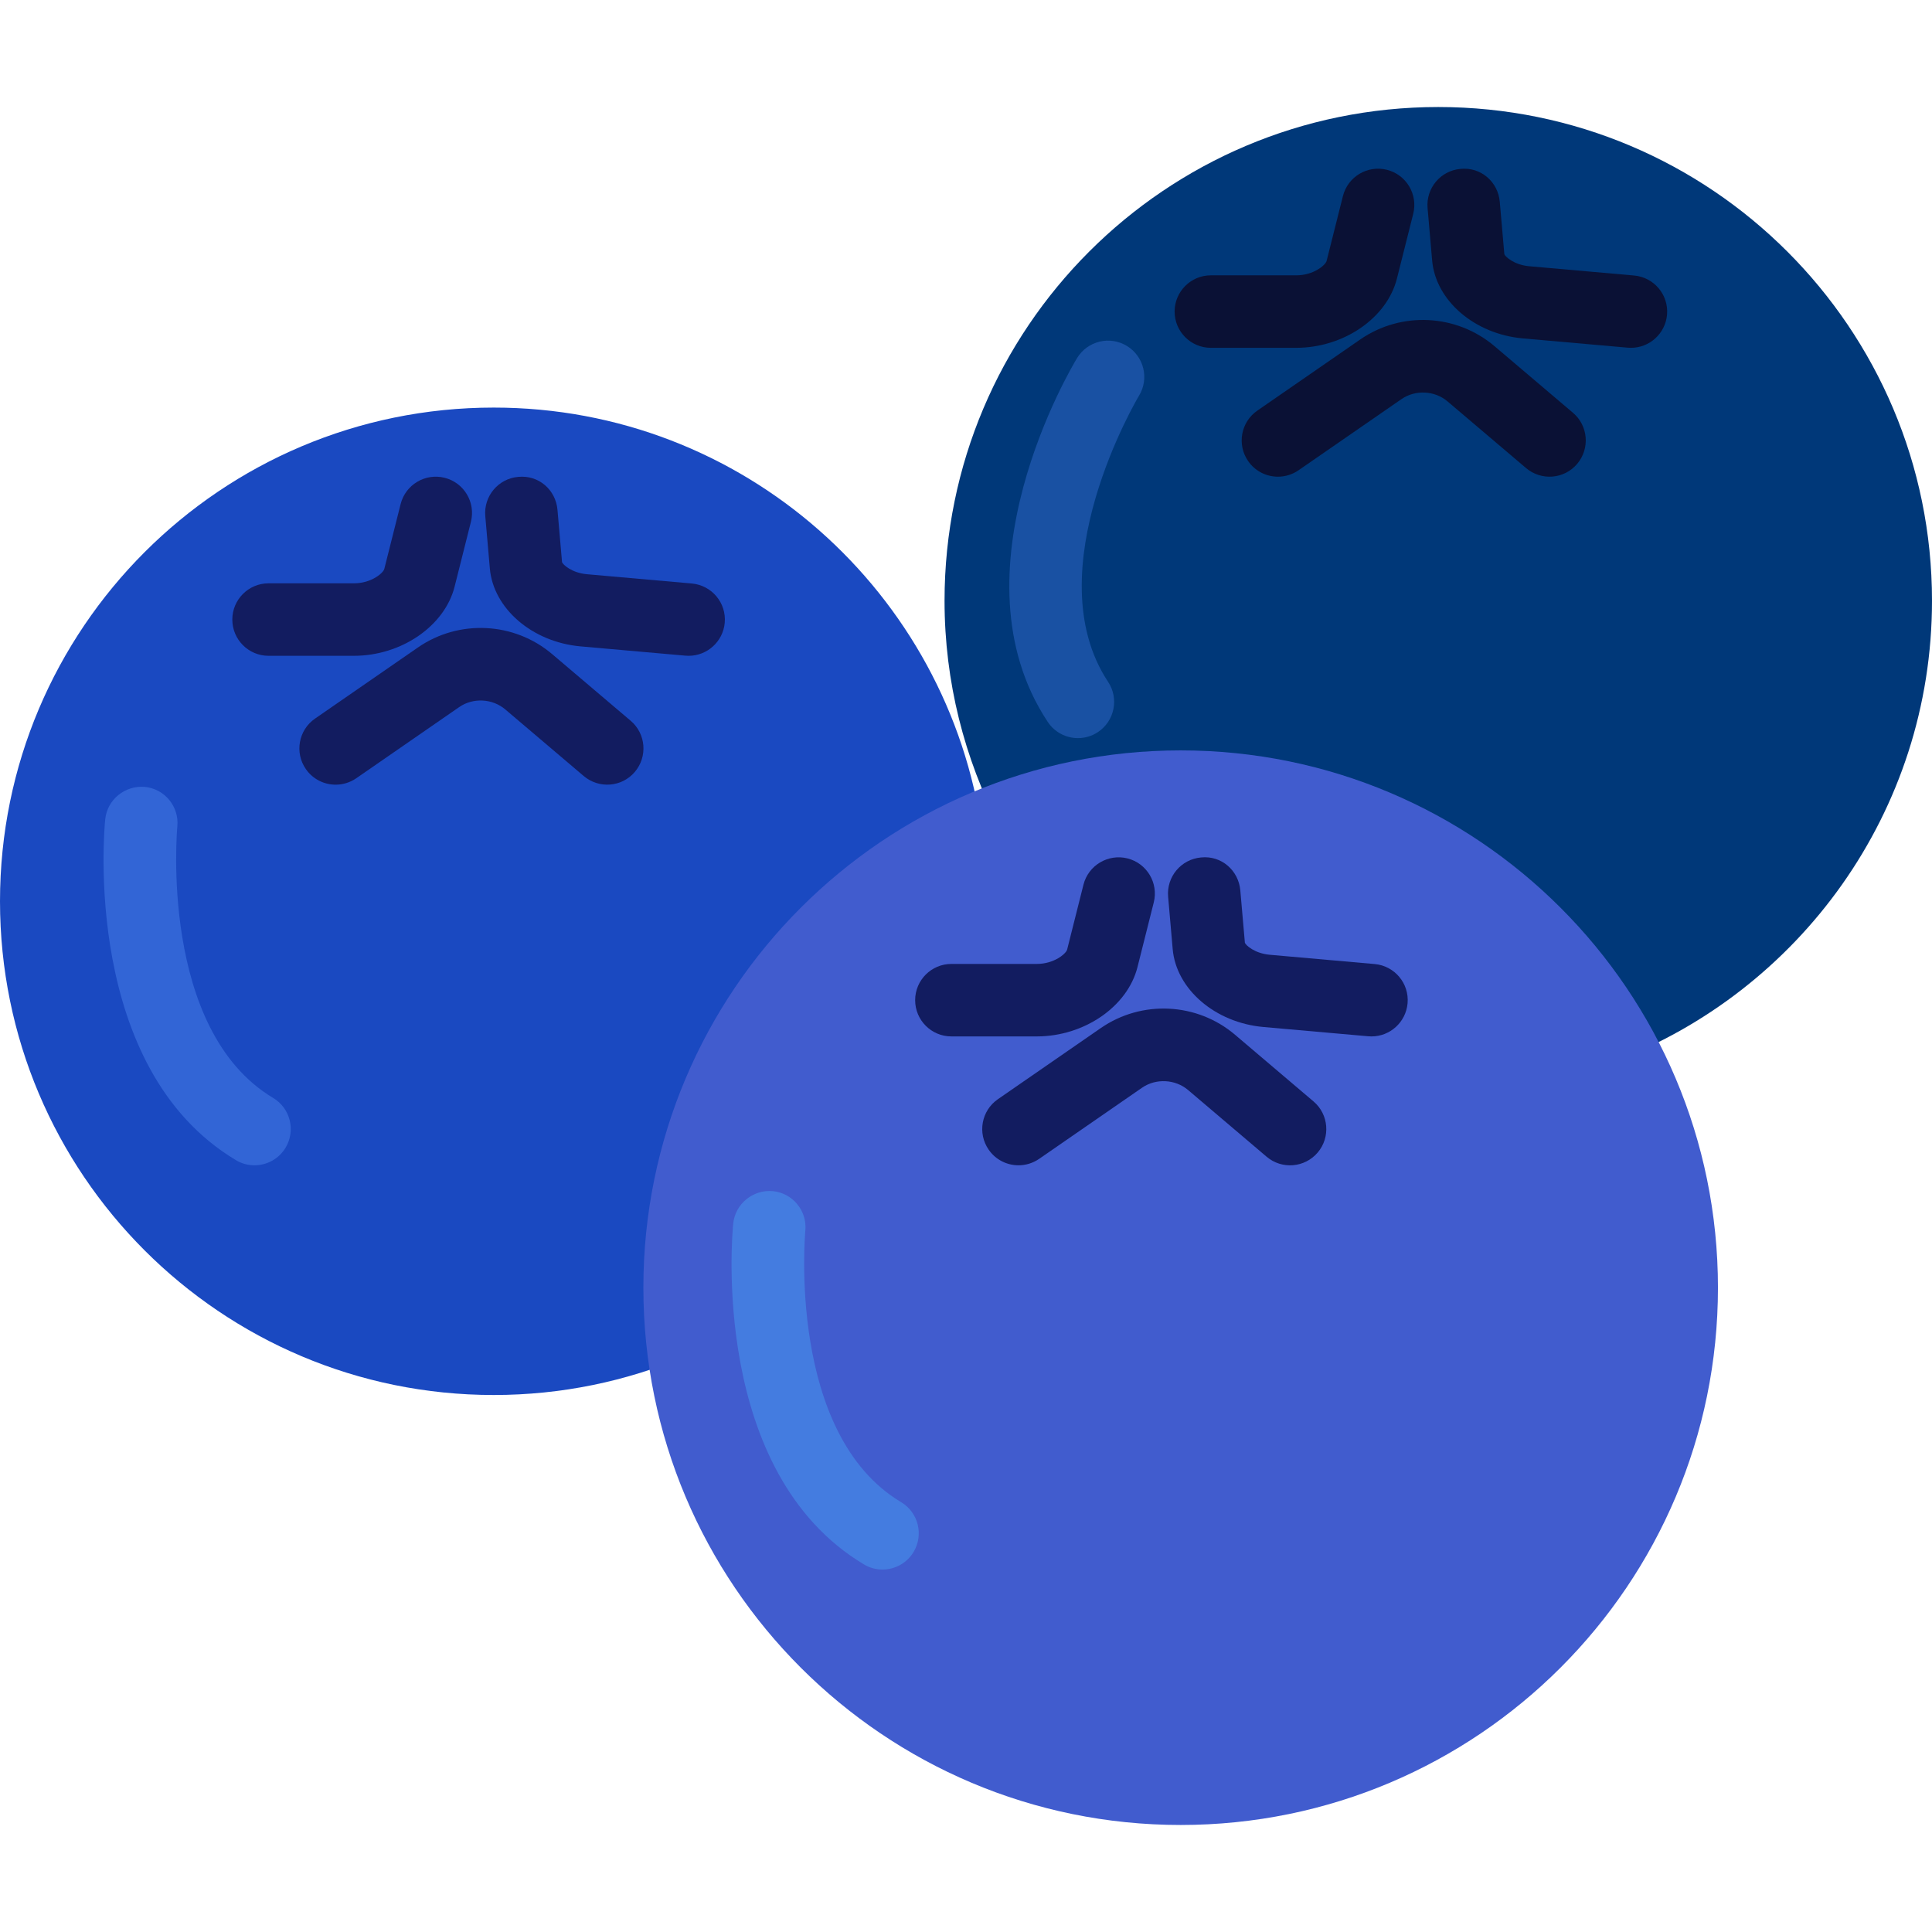
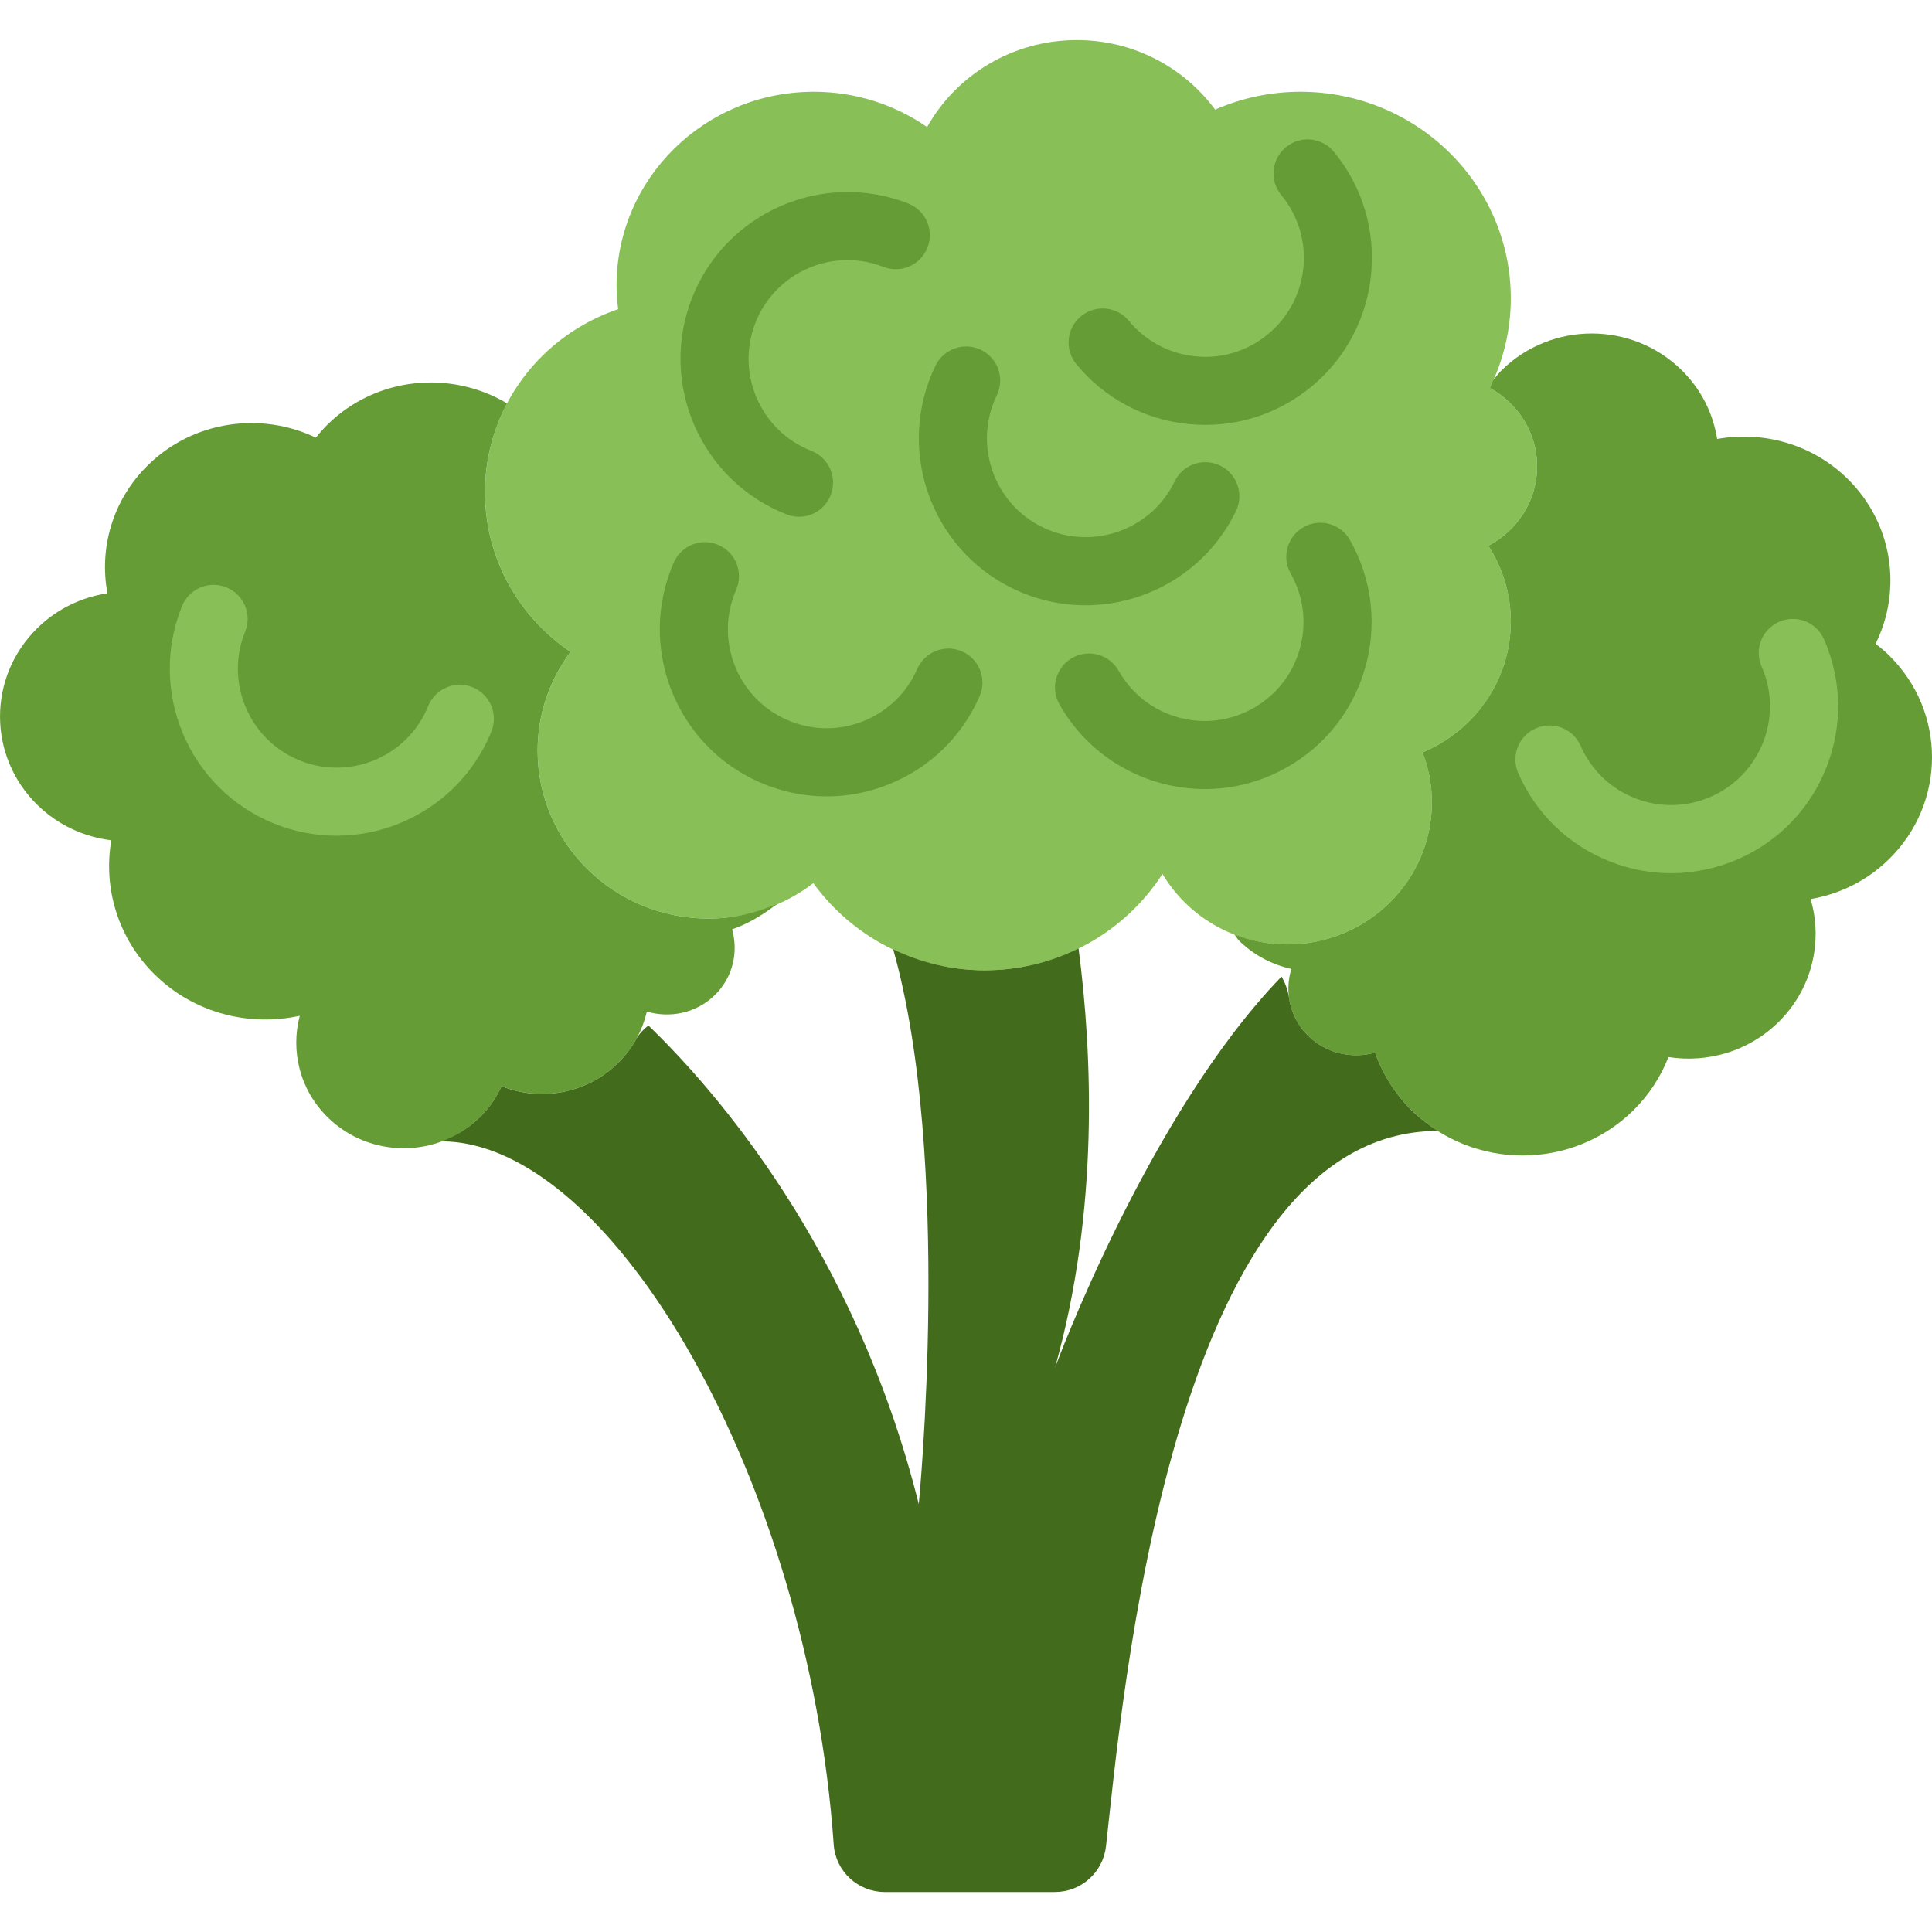
- <svg xmlns="http://www.w3.org/2000/svg" version="1.1" id="Capa_1" x="0px" y="0px" viewBox="0 0 53.308 53.308" style="enable-background:new 0 0 53.308 53.308;" xml:space="preserve">
+ <svg xmlns="http://www.w3.org/2000/svg" version="1.1" id="Capa_1" x="0px" y="0px" viewBox="0 0 56.745 56.745" style="enable-background:new 0 0 56.745 56.745;" xml:space="preserve">
  <g>
-     <path style="fill:#003879;" d="M39.685,2.953c-7.524,0-13.623,6.099-13.623,13.623c0,2.243,0.552,4.353,1.512,6.219   c1.496-0.565,3.11-0.888,4.804-0.888c5.281,0,9.851,3.011,12.111,7.404c5.15-1.944,8.819-6.905,8.819-12.735   C53.308,9.052,47.208,2.953,39.685,2.953z" />
-     <path style="fill:#1A49C1;" d="M18.754,35.53c0-5.652,3.443-10.499,8.345-12.561c-0.927-6.622-6.598-11.723-13.475-11.723   C6.099,11.245,0,17.344,0,24.868c0,7.524,6.099,13.623,13.623,13.623c1.872,0,3.655-0.379,5.279-1.062   C18.814,36.807,18.754,36.176,18.754,35.53z" />
-     <circle style="fill:#415CCE;" cx="32.577" cy="35.53" r="14.825" />
-     <path style="fill:#121C60;" d="M28.103,32.153c-0.317,0-0.629-0.15-0.824-0.432c-0.314-0.454-0.2-1.077,0.254-1.391l2.841-1.964   c1.132-0.781,2.656-0.705,3.704,0.186l2.165,1.839c0.421,0.357,0.472,0.989,0.115,1.41c-0.358,0.421-0.989,0.473-1.41,0.115   l-2.165-1.839c-0.355-0.302-0.89-0.328-1.272-0.064l-2.841,1.964C28.497,32.095,28.299,32.153,28.103,32.153z" />
-     <path style="fill:#121C60;" d="M28.606,28.597h-2.355c-0.552,0-1-0.448-1-1s0.448-1,1-1h2.355c0.48,0,0.81-0.283,0.839-0.398   l0.45-1.788c0.135-0.536,0.679-0.859,1.214-0.726c0.536,0.135,0.86,0.678,0.726,1.214l-0.45,1.788   C31.109,27.776,29.915,28.597,28.606,28.597z" />
-     <path style="fill:#121C60;" d="M37.842,28.597c-0.029,0-0.059-0.001-0.089-0.004l-2.894-0.256   c-1.329-0.118-2.405-1.042-2.502-2.149l-0.126-1.446c-0.048-0.55,0.359-1.035,0.909-1.083c0.564-0.059,1.035,0.36,1.083,0.909   l0.126,1.445c0.025,0.069,0.27,0.294,0.686,0.331l2.895,0.256c0.55,0.049,0.957,0.534,0.908,1.084   C38.791,28.205,38.355,28.597,37.842,28.597z" />
-     <path style="fill:#121C60;" d="M9.262,21.651c-0.317,0-0.629-0.15-0.824-0.432c-0.314-0.454-0.2-1.077,0.254-1.391l2.841-1.964   c1.132-0.781,2.656-0.704,3.704,0.186l2.165,1.838c0.421,0.357,0.472,0.988,0.115,1.41s-0.988,0.471-1.41,0.115l-2.166-1.839   c-0.354-0.301-0.889-0.329-1.271-0.064L9.83,21.474C9.656,21.593,9.458,21.651,9.262,21.651z" />
-     <path style="fill:#121C60;" d="M9.765,18.095H7.41c-0.552,0-1-0.448-1-1s0.448-1,1-1h2.355c0.48,0,0.81-0.283,0.839-0.398   l0.45-1.788c0.135-0.536,0.678-0.86,1.214-0.726c0.536,0.135,0.86,0.678,0.726,1.214l-0.45,1.788   C12.269,17.274,11.074,18.095,9.765,18.095z" />
-     <path style="fill:#121C60;" d="M19.001,18.095c-0.029,0-0.059-0.001-0.089-0.004l-2.894-0.256   c-1.329-0.118-2.405-1.042-2.502-2.149l-0.126-1.445c-0.048-0.55,0.359-1.036,0.909-1.083c0.565-0.057,1.036,0.359,1.083,0.909   l0.126,1.445c0.025,0.069,0.27,0.295,0.686,0.332l2.895,0.256c0.55,0.049,0.957,0.534,0.908,1.084   C19.95,17.703,19.514,18.095,19.001,18.095z" />
-     <path style="fill:#0A1135;" d="M35.262,13.153c-0.317,0-0.629-0.15-0.824-0.432c-0.314-0.454-0.2-1.077,0.254-1.391l2.841-1.964   c1.132-0.782,2.655-0.704,3.704,0.186l2.165,1.838c0.421,0.357,0.472,0.988,0.115,1.41s-0.989,0.472-1.41,0.115l-2.166-1.839   c-0.354-0.301-0.888-0.328-1.271-0.064l-2.841,1.964C35.656,13.095,35.458,13.153,35.262,13.153z" />
-     <path style="fill:#0A1135;" d="M35.765,9.597H33.41c-0.552,0-1-0.448-1-1s0.448-1,1-1h2.355c0.48,0,0.81-0.283,0.839-0.398   l0.45-1.788c0.135-0.536,0.677-0.86,1.214-0.726c0.536,0.135,0.86,0.678,0.726,1.214l-0.45,1.788   C38.269,8.776,37.074,9.597,35.765,9.597z" />
-     <path style="fill:#0A1135;" d="M45.001,9.597c-0.029,0-0.059-0.001-0.089-0.004l-2.894-0.256c-1.329-0.118-2.405-1.042-2.502-2.149   l-0.126-1.445c-0.048-0.55,0.359-1.036,0.909-1.083c0.563-0.057,1.036,0.359,1.083,0.909l0.126,1.445   c0.025,0.069,0.27,0.295,0.686,0.332l2.895,0.256c0.55,0.049,0.957,0.534,0.908,1.084C45.95,9.205,45.514,9.597,45.001,9.597z" />
-     <path style="fill:#3265D6;" d="M7.022,32.153c-0.174,0-0.352-0.045-0.512-0.142c-4.247-2.539-3.635-9.125-3.607-9.404   c0.056-0.549,0.55-0.942,1.094-0.895c0.549,0.055,0.95,0.544,0.896,1.093c-0.005,0.056-0.51,5.604,2.643,7.489   c0.474,0.283,0.628,0.897,0.345,1.372C7.693,31.979,7.362,32.153,7.022,32.153z" />
-     <path style="fill:#447CE0;" d="M24.35,43.307c-0.175,0-0.352-0.045-0.512-0.142c-4.247-2.539-3.635-9.125-3.607-9.404   c0.056-0.549,0.55-0.944,1.094-0.895c0.549,0.055,0.95,0.544,0.896,1.093c-0.005,0.056-0.51,5.604,2.643,7.489   c0.474,0.283,0.628,0.897,0.345,1.372C25.022,43.133,24.69,43.307,24.35,43.307z" />
-     <path style="fill:#1951A3;" d="M29.743,20.366c-0.324,0-0.642-0.157-0.834-0.448c-2.733-4.125,0.665-9.8,0.811-10.04   c0.288-0.471,0.902-0.62,1.373-0.333c0.471,0.287,0.622,0.901,0.335,1.373c-0.029,0.048-2.881,4.833-0.853,7.896   c0.305,0.46,0.179,1.081-0.281,1.386C30.124,20.313,29.932,20.366,29.743,20.366z" />
+     <path style="fill:#88C057;" d="M45.146,13.699c0-0.995-0.563-1.851-1.387-2.307c0.39-0.796,0.615-1.684,0.615-2.626   c0-3.353-2.767-6.071-6.18-6.071c-0.892,0-1.738,0.189-2.504,0.524c-0.913-1.235-2.39-2.042-4.062-2.042   c-1.895,0-3.543,1.032-4.398,2.554c-0.942-0.651-2.088-1.036-3.327-1.036c-3.2,0-5.794,2.548-5.794,5.692   c0,0.235,0.019,0.466,0.047,0.693c-2.274,0.769-3.91,2.883-3.91,5.378c0,1.946,0.995,3.662,2.511,4.688   c-0.605,0.815-0.966,1.815-0.966,2.901c0,2.724,2.248,4.933,5.021,4.933c1.161,0,2.226-0.391,3.077-1.04   c1.12,1.546,2.955,2.558,5.035,2.558c2.198,0,4.123-1.131,5.219-2.829c0.737,1.237,2.101,2.07,3.665,2.07   c2.347,0,4.249-1.869,4.249-4.174c0-0.517-0.1-1.01-0.275-1.467c1.524-0.634,2.593-2.117,2.593-3.845   c0-0.818-0.243-1.58-0.658-2.224C44.563,15.58,45.146,14.711,45.146,13.699z" />
+     <path style="fill:#659C35;" d="M22.832,26.543c-0.62,0.271-1.298,0.437-2.021,0.437c-2.773,0-5.021-2.209-5.021-4.933   c0-1.086,0.361-2.086,0.966-2.901c-1.516-1.026-2.511-2.742-2.511-4.688c0-0.942,0.235-1.83,0.648-2.611   c-1.657-0.985-3.838-0.786-5.269,0.619c-0.126,0.124-0.239,0.255-0.346,0.389c-1.607-0.77-3.599-0.503-4.934,0.808   c-1.041,1.023-1.436,2.439-1.189,3.762C2.4,17.54,1.675,17.88,1.094,18.451c-1.458,1.432-1.458,3.755,0,5.187   c0.61,0.6,1.38,0.945,2.175,1.042c-0.239,1.392,0.185,2.872,1.278,3.946c1.156,1.135,2.773,1.535,4.258,1.208   c-0.274,1.031-0.003,2.173,0.819,2.982c1.234,1.212,3.234,1.212,4.468,0c0.277-0.272,0.488-0.583,0.641-0.914   c1.141,0.454,2.496,0.226,3.421-0.682c0.438-0.43,0.717-0.956,0.844-1.509c0.686,0.202,1.457,0.046,1.999-0.486   c0.532-0.523,0.695-1.264,0.505-1.929C21.979,27.131,22.42,26.864,22.832,26.543z" />
+     <path style="fill:#659C35;" d="M55.484,19.249c-0.126-0.124-0.259-0.235-0.396-0.34c0.784-1.579,0.512-3.536-0.823-4.847   c-1.041-1.023-2.483-1.411-3.83-1.168c-0.118-0.741-0.463-1.454-1.044-2.024c-1.458-1.433-3.822-1.433-5.281,0   c-0.095,0.094-0.174,0.198-0.256,0.299c-0.033,0.074-0.06,0.152-0.095,0.224c0.824,0.455,1.387,1.312,1.387,2.307   c0,1.012-0.583,1.881-1.43,2.329c0.414,0.644,0.658,1.405,0.658,2.224c0,1.728-1.069,3.211-2.593,3.845   c0.175,0.457,0.275,0.95,0.275,1.467c0,2.305-1.902,4.174-4.249,4.174c-0.549,0-1.071-0.108-1.553-0.295   c0.052,0.059,0.082,0.129,0.138,0.184c0.438,0.43,0.973,0.705,1.536,0.83c-0.206,0.674-0.047,1.432,0.495,1.964   c0.532,0.523,1.287,0.683,1.964,0.496c0.221,0.62,0.578,1.203,1.083,1.698c1.795,1.763,4.704,1.763,6.499,0   c0.469-0.461,0.812-0.997,1.036-1.569c1.141,0.178,2.349-0.161,3.229-1.025c0.996-0.979,1.311-2.373,0.946-3.615   c0.843-0.144,1.652-0.533,2.304-1.174C57.166,23.581,57.166,20.902,55.484,19.249z" />
+     <path style="fill:#436B1C;" d="M40.387,30.918c-0.677,0.186-1.431,0.027-1.964-0.496c-0.317-0.311-0.503-0.7-0.561-1.104   c-0.033-0.225-0.109-0.442-0.222-0.635c-3.918,4.044-6.655,11.494-6.655,11.494c1.301-4.626,1.096-9.242,0.693-12.321   c-0.829,0.409-1.764,0.642-2.756,0.642c-0.966,0-1.875-0.226-2.688-0.615c1.751,6.191,0.751,16.294,0.751,16.294   c-1.874-7.495-5.994-12.181-7.941-14.058c-0.139,0.109-0.264,0.235-0.352,0.393c-0.14,0.254-0.32,0.493-0.539,0.709   c-0.925,0.909-2.281,1.136-3.421,0.682c-0.153,0.331-0.364,0.642-0.641,0.914c-0.33,0.324-0.717,0.555-1.127,0.706   c5.021,0,10.78,9.994,11.523,20.655c0.055,0.784,0.712,1.392,1.498,1.392h5c0.77,0,1.412-0.577,1.499-1.341   c0.459-4.056,1.876-21.012,9.746-21.012c-0.269-0.171-0.525-0.368-0.761-0.599C40.966,32.121,40.608,31.538,40.387,30.918z" />
+     <path style="fill:#659C35;" d="M23.468,15.177c-0.121,0-0.244-0.022-0.364-0.069c-2.517-0.984-3.765-3.833-2.781-6.35   c0.984-2.516,3.828-3.764,6.351-2.782c0.514,0.201,0.769,0.781,0.567,1.295c-0.201,0.515-0.779,0.768-1.296,0.568   c-1.491-0.583-3.177,0.156-3.759,1.646c-0.583,1.491,0.156,3.177,1.646,3.759c0.514,0.201,0.769,0.781,0.567,1.295   C24.245,14.936,23.867,15.177,23.468,15.177z" />
+     <path style="fill:#88C057;" d="M49.084,25.647c-0.604,0-1.207-0.113-1.786-0.339c-1.219-0.477-2.18-1.399-2.705-2.599   c-0.222-0.506,0.009-1.096,0.515-1.317c0.51-0.222,1.097,0.01,1.317,0.515c0.311,0.71,0.88,1.256,1.602,1.539   c0.723,0.282,1.511,0.265,2.221-0.045c0.71-0.311,1.256-0.88,1.538-1.602c0.282-0.722,0.267-1.51-0.045-2.22   c-0.222-0.506,0.009-1.096,0.515-1.317c0.509-0.221,1.096,0.009,1.317,0.515c0.525,1.199,0.553,2.531,0.076,3.751   s-1.399,2.181-2.599,2.706C50.419,25.508,49.752,25.647,49.084,25.647z" />
+     <path style="fill:#659C35;" d="M35.391,23.175c-1.711,0-3.375-0.896-4.275-2.489c-0.272-0.481-0.103-1.091,0.378-1.363   c0.479-0.272,1.091-0.103,1.362,0.378c0.382,0.675,1.003,1.161,1.75,1.369c0.745,0.206,1.529,0.111,2.204-0.27   s1.161-1.002,1.369-1.75c0.207-0.747,0.111-1.53-0.27-2.204c-0.272-0.481-0.103-1.091,0.378-1.363   c0.479-0.271,1.091-0.103,1.362,0.378c0.645,1.14,0.807,2.462,0.456,3.724s-1.172,2.311-2.312,2.955   C37.034,22.971,36.207,23.175,35.391,23.175z" />
+     <path style="fill:#659C35;" d="M31.881,17.778c-0.716,0-1.441-0.157-2.128-0.489c-2.433-1.178-3.454-4.115-2.277-6.548   c0.241-0.496,0.837-0.705,1.336-0.465c0.497,0.241,0.705,0.839,0.465,1.336c-0.697,1.44-0.093,3.179,1.348,3.876   c1.44,0.695,3.179,0.093,3.876-1.348c0.24-0.496,0.836-0.706,1.336-0.465c0.497,0.241,0.705,0.839,0.465,1.336   C35.455,16.759,33.702,17.778,31.881,17.778z" />
+     <path style="fill:#659C35;" d="M24.279,23.391c-0.667,0-1.333-0.138-1.962-0.413c-2.476-1.083-3.61-3.978-2.528-6.455   c0.221-0.504,0.806-0.737,1.316-0.516c0.506,0.221,0.737,0.811,0.516,1.317c-0.64,1.466,0.031,3.181,1.497,3.821   c0.712,0.311,1.5,0.326,2.221,0.043c0.722-0.283,1.29-0.829,1.601-1.54c0.221-0.504,0.807-0.736,1.316-0.516   c0.506,0.221,0.737,0.811,0.516,1.317c-0.523,1.2-1.483,2.124-2.703,2.601C25.489,23.278,24.884,23.391,24.279,23.391z" />
+     <path style="fill:#659C35;" d="M35.404,12.479c-0.158,0-0.317-0.007-0.477-0.022c-1.304-0.125-2.48-0.75-3.313-1.76   c-0.352-0.426-0.291-1.056,0.135-1.408c0.428-0.353,1.057-0.29,1.408,0.135c0.493,0.598,1.189,0.968,1.961,1.042   c0.782,0.079,1.527-0.158,2.124-0.65c1.234-1.018,1.41-2.851,0.392-4.085c-0.352-0.426-0.291-1.056,0.135-1.408   c0.428-0.353,1.057-0.29,1.408,0.135c1.72,2.084,1.423,5.18-0.661,6.9C37.628,12.089,36.538,12.479,35.404,12.479z" />
+     <path style="fill:#88C057;" d="M9.882,24.546c-0.613,0-1.235-0.115-1.837-0.359c-2.504-1.016-3.715-3.88-2.699-6.385   c0.207-0.512,0.79-0.757,1.303-0.551c0.512,0.208,0.758,0.791,0.551,1.303c-0.602,1.482,0.115,3.178,1.598,3.78   c1.486,0.604,3.18-0.115,3.78-1.598c0.208-0.513,0.793-0.758,1.303-0.551c0.512,0.208,0.759,0.791,0.551,1.303   C13.658,23.39,11.82,24.546,9.882,24.546z" />
  </g>
  <g>
</g>
  <g>
</g>
  <g>
</g>
  <g>
</g>
  <g>
</g>
  <g>
</g>
  <g>
</g>
  <g>
</g>
  <g>
</g>
  <g>
</g>
  <g>
</g>
  <g>
</g>
  <g>
</g>
  <g>
</g>
  <g>
</g>
</svg>
